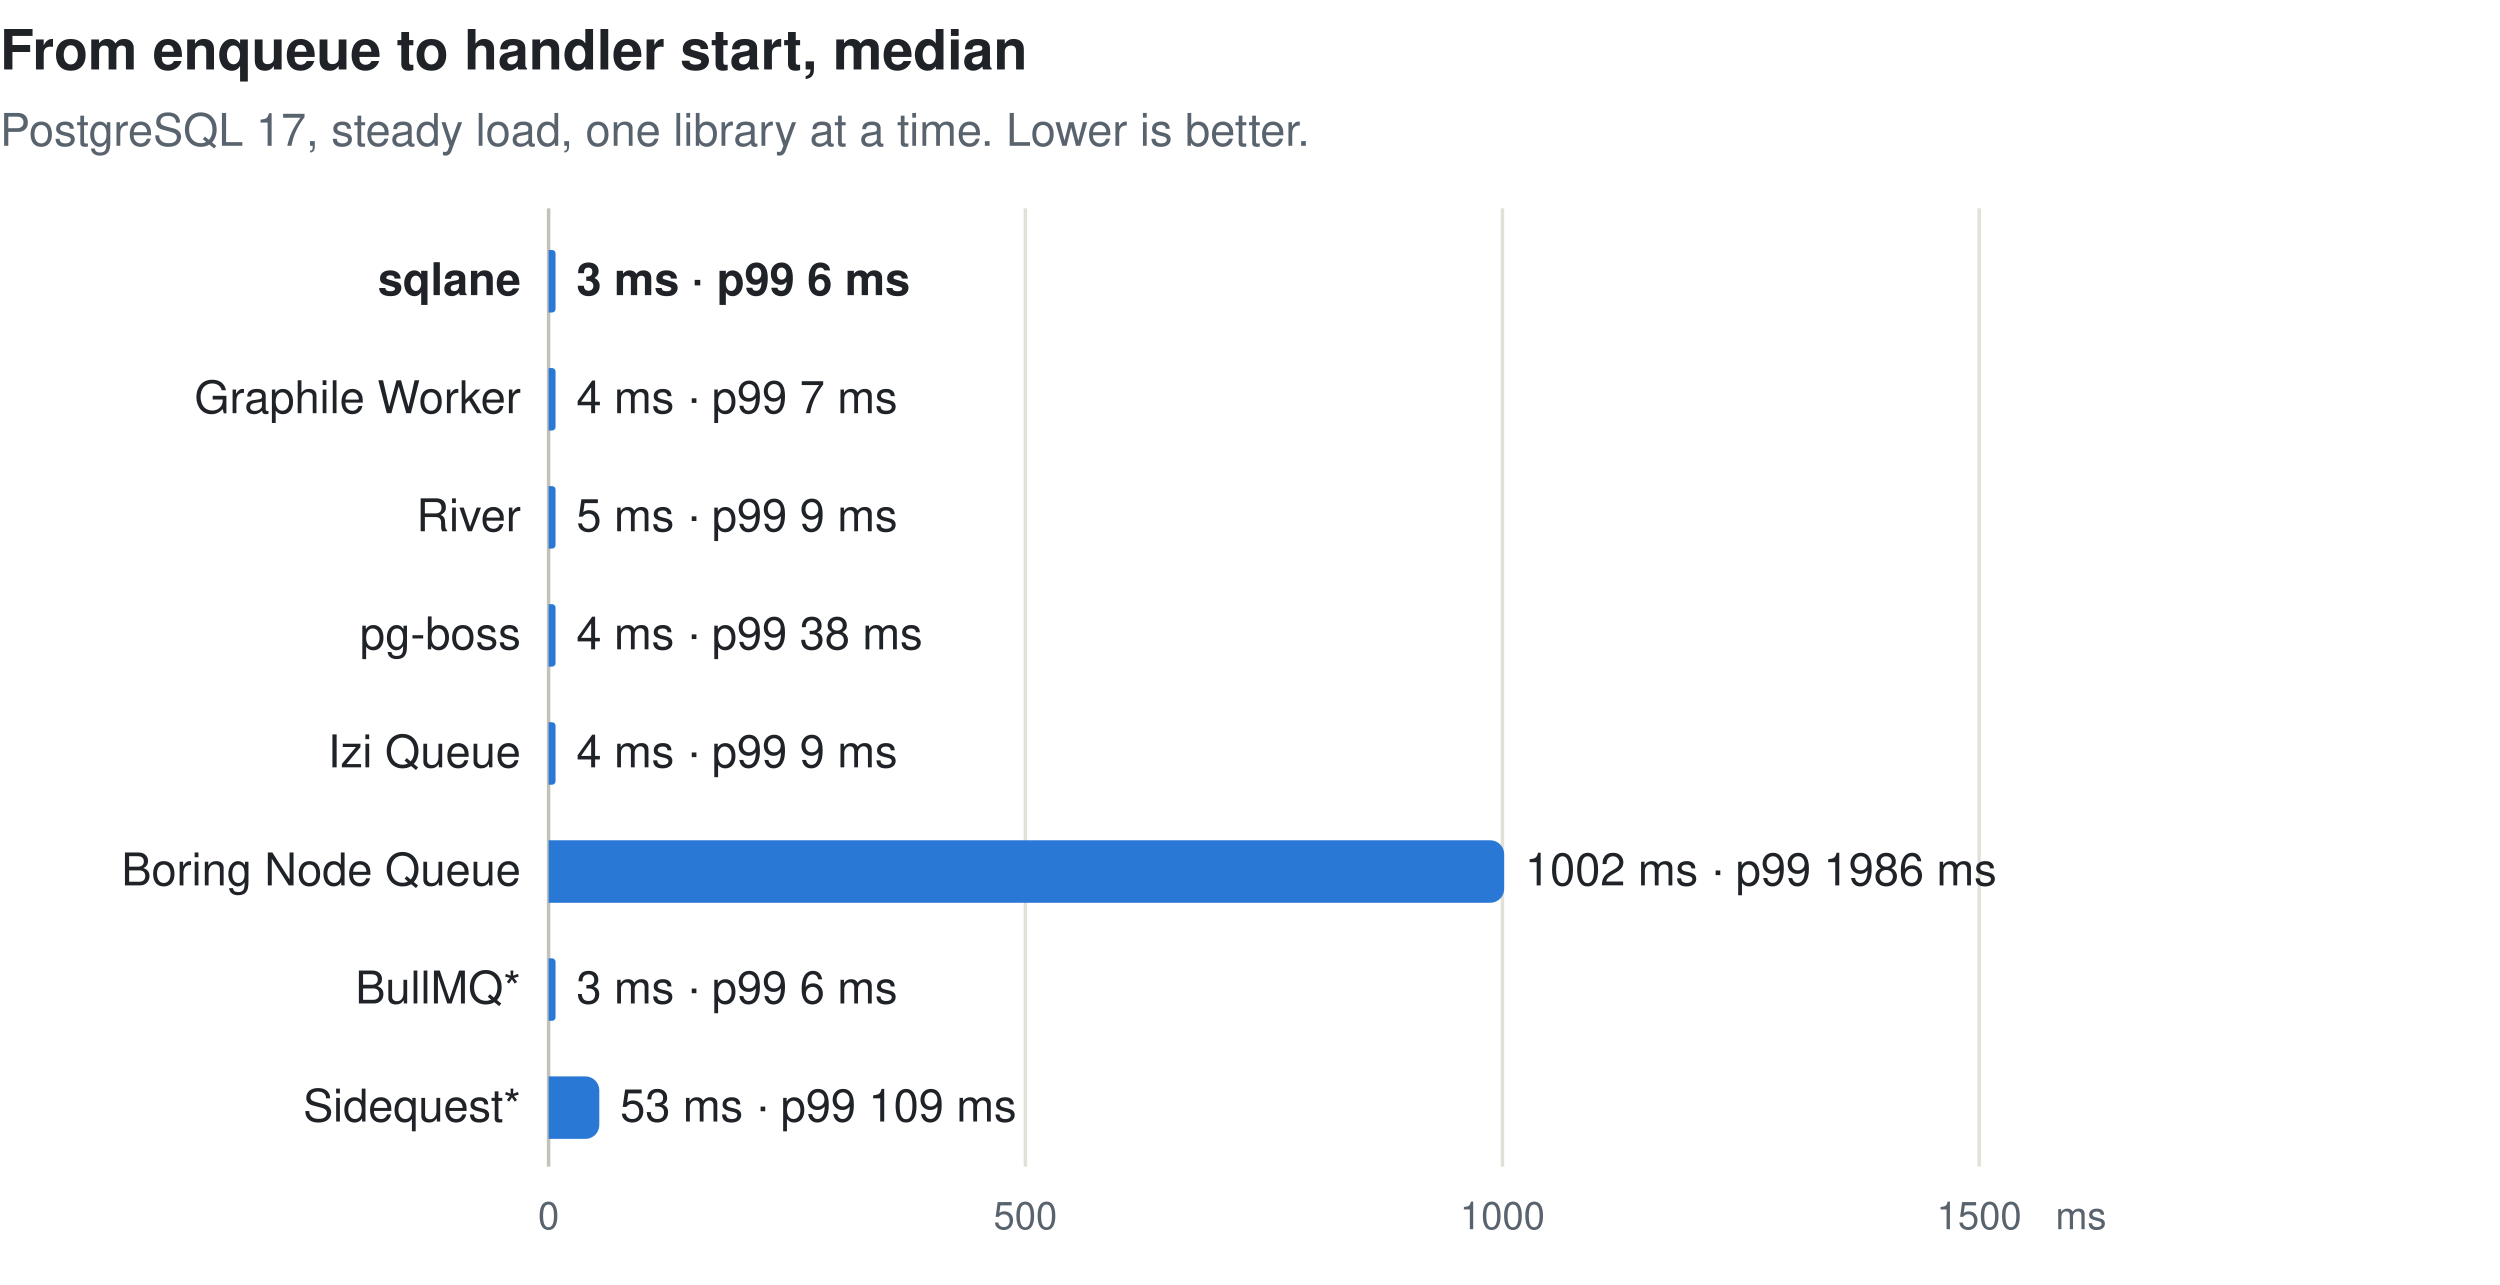
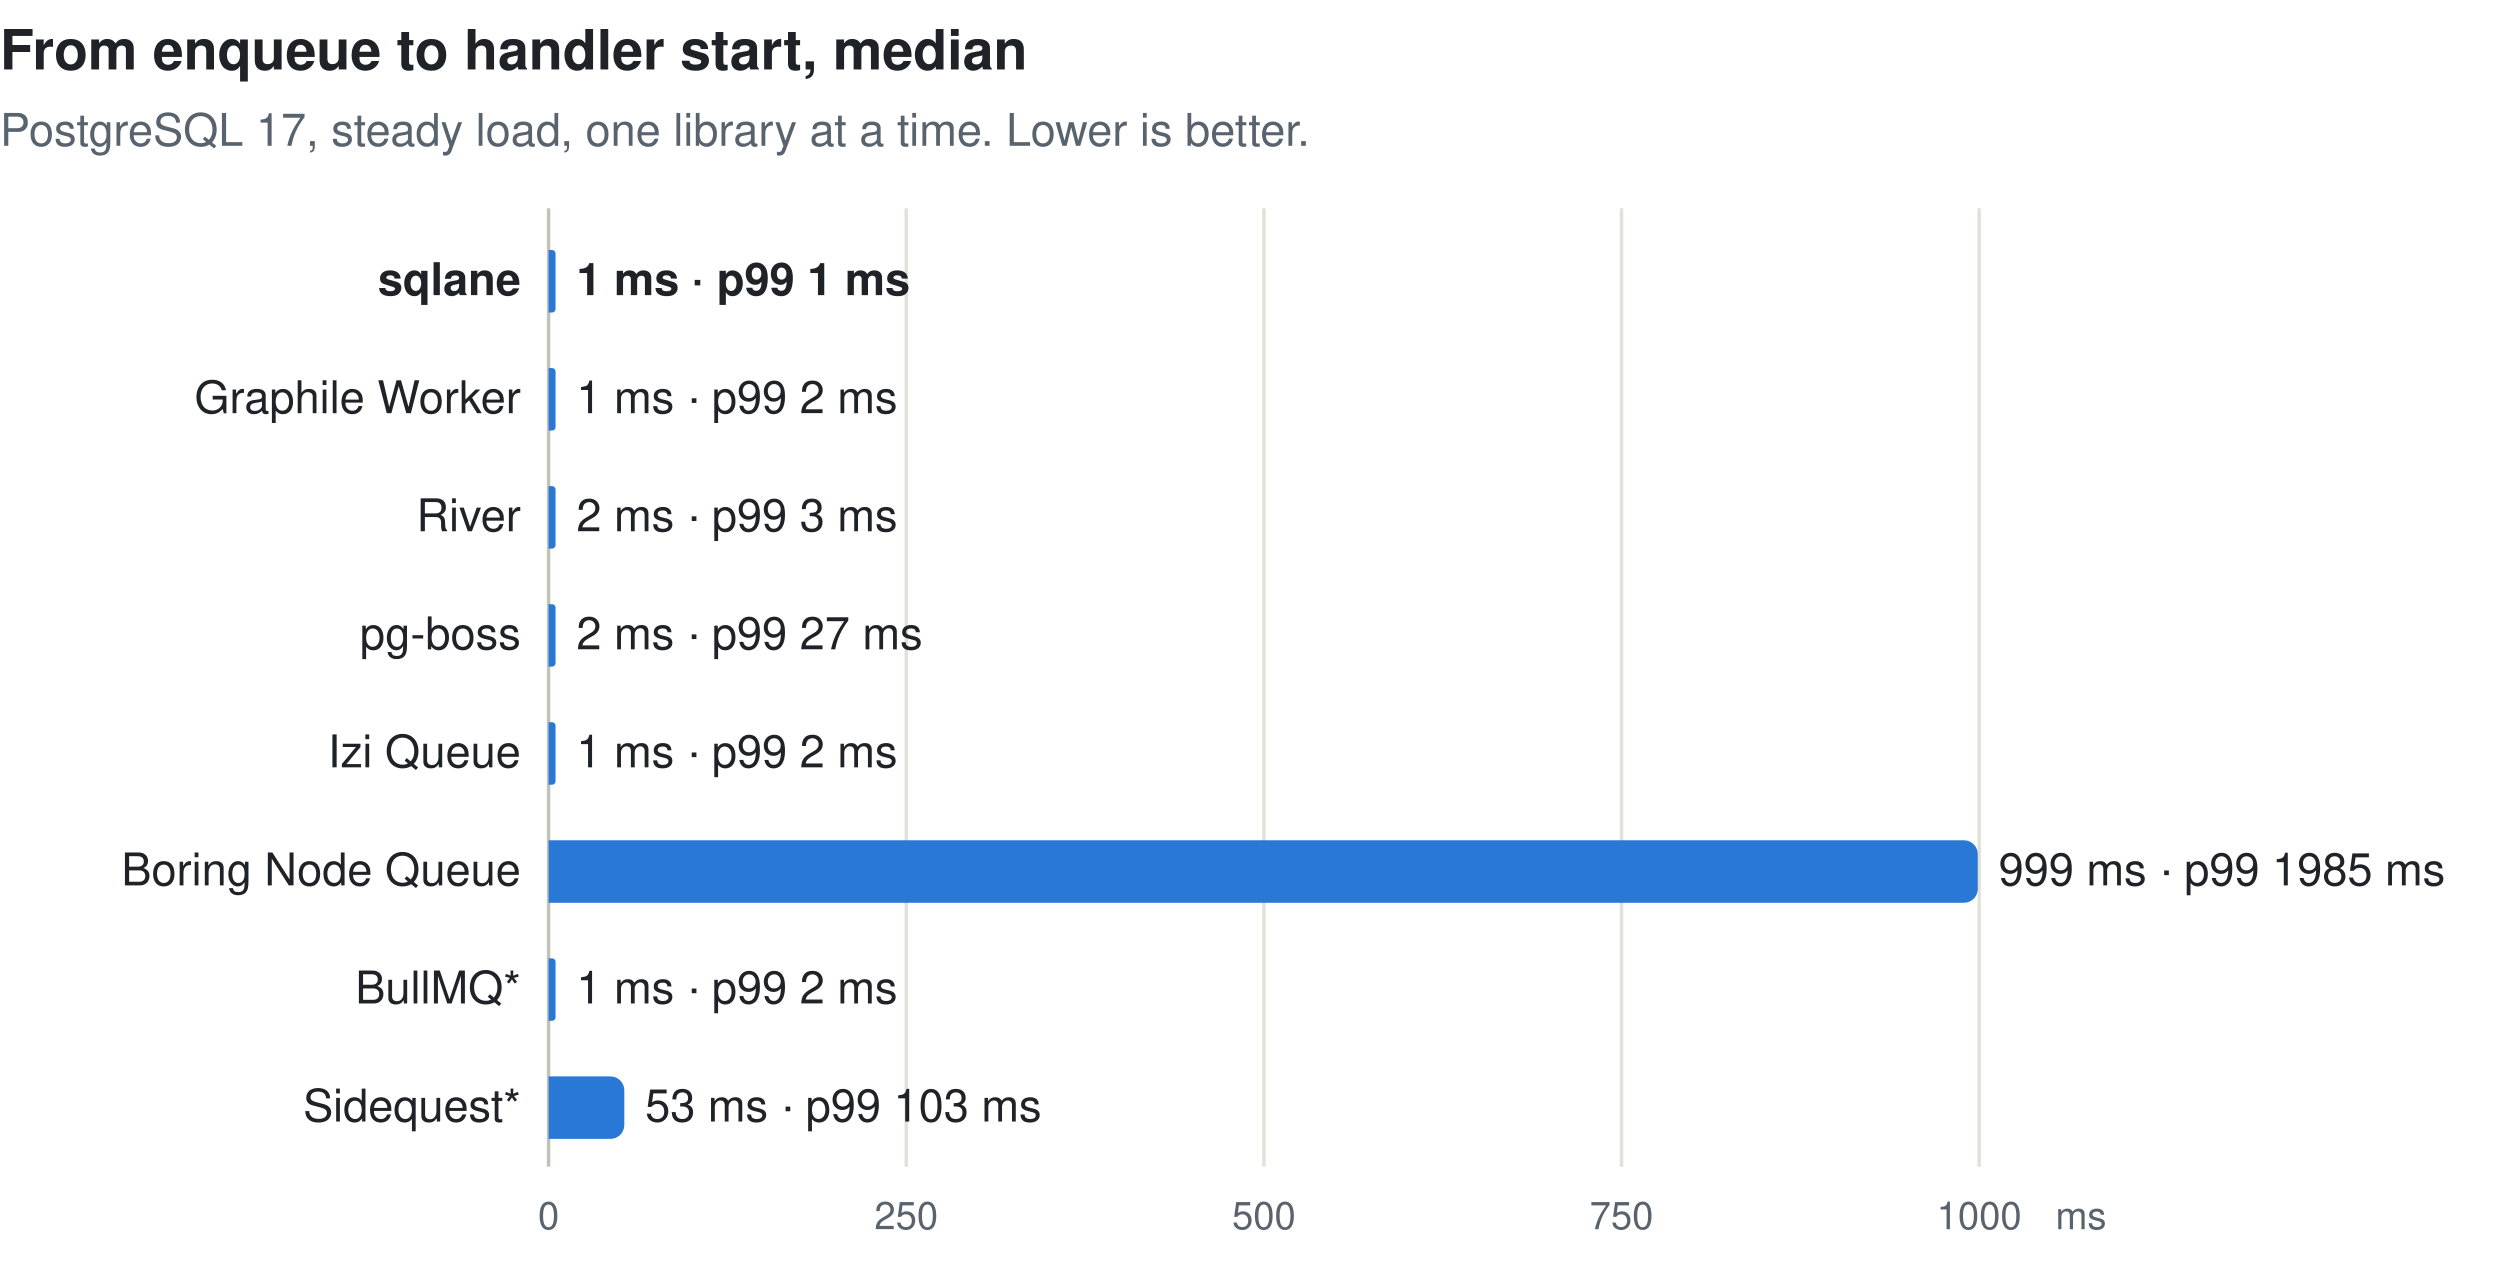
<svg xmlns="http://www.w3.org/2000/svg" width="720" height="370" viewBox="0 0 720 370" font-family="-apple-system, BlinkMacSystemFont, 'Segoe UI', Helvetica, Arial, sans-serif" role="img" aria-label="From enqueue to handler start, median">
  <text x="0" y="20" font-size="16" font-weight="600" fill="#1f2328">From enqueue to handler start, median</text>
  <text x="0" y="42" font-size="13" fill="#59636e">PostgreSQL 17, steady load, one library at a time. Lower is better.</text>
  <line x1="158.0" y1="60" x2="158.0" y2="336" stroke="#c3c2b7" />
  <text x="158.0" y="354" font-size="11" fill="#59636e" text-anchor="middle">0</text>
-   <line x1="295.3" y1="60" x2="295.3" y2="336" stroke="#e1e0d9" />
-   <text x="295.3" y="354" font-size="11" fill="#59636e" text-anchor="middle">500</text>
-   <line x1="432.7" y1="60" x2="432.7" y2="336" stroke="#e1e0d9" />
-   <text x="432.7" y="354" font-size="11" fill="#59636e" text-anchor="middle">1000</text>
+   <line x1="261.0" y1="60" x2="261.0" y2="336" stroke="#e1e0d9" />
+   <text x="261.0" y="354" font-size="11" fill="#59636e" text-anchor="middle">250</text>
+   <line x1="364.0" y1="60" x2="364.0" y2="336" stroke="#e1e0d9" />
+   <text x="364.0" y="354" font-size="11" fill="#59636e" text-anchor="middle">500</text>
+   <line x1="467.0" y1="60" x2="467.0" y2="336" stroke="#e1e0d9" />
+   <text x="467.0" y="354" font-size="11" fill="#59636e" text-anchor="middle">750</text>
  <line x1="570.0" y1="60" x2="570.0" y2="336" stroke="#e1e0d9" />
-   <text x="570.0" y="354" font-size="11" fill="#59636e" text-anchor="middle">1500</text>
+   <text x="570.0" y="354" font-size="11" fill="#59636e" text-anchor="middle">1000</text>
  <text x="592" y="354" font-size="11" fill="#59636e">ms</text>
  <text x="150" y="85" font-size="13" fill="#1f2328" text-anchor="end" font-weight="600">sqlane</text>
  <path d="M158,72H159.0A1,1 0 0 1 160.0,73V89A1,1 0 0 1 159.0,90H158Z" fill="#2a78d6" />
-   <text x="166.0" y="85" font-size="13" fill="#1f2328" font-weight="600">3 ms · p99 6 ms</text>
+   <text x="166.0" y="85" font-size="13" fill="#1f2328" font-weight="600">1 ms · p99 1 ms</text>
  <text x="150" y="119" font-size="13" fill="#1f2328" text-anchor="end">Graphile Worker</text>
  <path d="M158,106H159.0A1,1 0 0 1 160.0,107V123A1,1 0 0 1 159.0,124H158Z" fill="#2a78d6" />
-   <text x="166.0" y="119" font-size="13" fill="#1f2328">4 ms · p99 7 ms</text>
+   <text x="166.0" y="119" font-size="13" fill="#1f2328">1 ms · p99 2 ms</text>
  <text x="150" y="153" font-size="13" fill="#1f2328" text-anchor="end">River</text>
  <path d="M158,140H159.0A1,1 0 0 1 160.0,141V157A1,1 0 0 1 159.0,158H158Z" fill="#2a78d6" />
-   <text x="166.0" y="153" font-size="13" fill="#1f2328">5 ms · p99 9 ms</text>
+   <text x="166.0" y="153" font-size="13" fill="#1f2328">2 ms · p99 3 ms</text>
  <text x="150" y="187" font-size="13" fill="#1f2328" text-anchor="end">pg-boss</text>
  <path d="M158,174H159.0A1,1 0 0 1 160.0,175V191A1,1 0 0 1 159.0,192H158Z" fill="#2a78d6" />
-   <text x="166.0" y="187" font-size="13" fill="#1f2328">4 ms · p99 38 ms</text>
+   <text x="166.0" y="187" font-size="13" fill="#1f2328">2 ms · p99 27 ms</text>
  <text x="150" y="221" font-size="13" fill="#1f2328" text-anchor="end">Izi Queue</text>
  <path d="M158,208H159.0A1,1 0 0 1 160.0,209V225A1,1 0 0 1 159.0,226H158Z" fill="#2a78d6" />
-   <text x="166.0" y="221" font-size="13" fill="#1f2328">4 ms · p99 9 ms</text>
+   <text x="166.0" y="221" font-size="13" fill="#1f2328">1 ms · p99 2 ms</text>
  <text x="150" y="255" font-size="13" fill="#1f2328" text-anchor="end">Boring Node Queue</text>
-   <path d="M158,242H429.2A4,4 0 0 1 433.2,246V256A4,4 0 0 1 429.2,260H158Z" fill="#2a78d6" />
-   <text x="439.2" y="255" font-size="13" fill="#1f2328">1002 ms · p99 1986 ms</text>
+   <path d="M158,242H565.6A4,4 0 0 1 569.6,246V256A4,4 0 0 1 565.6,260H158Z" fill="#2a78d6" />
+   <text x="575.6" y="255" font-size="13" fill="#1f2328">999 ms · p99 1985 ms</text>
  <text x="150" y="289" font-size="13" fill="#1f2328" text-anchor="end">BullMQ*</text>
  <path d="M158,276H159.0A1,1 0 0 1 160.0,277V293A1,1 0 0 1 159.0,294H158Z" fill="#2a78d6" />
-   <text x="166.0" y="289" font-size="13" fill="#1f2328">3 ms · p99 6 ms</text>
+   <text x="166.0" y="289" font-size="13" fill="#1f2328">1 ms · p99 2 ms</text>
  <text x="150" y="323" font-size="13" fill="#1f2328" text-anchor="end">Sidequest*</text>
-   <path d="M158,310H168.6A4,4 0 0 1 172.6,314V324A4,4 0 0 1 168.6,328H158Z" fill="#2a78d6" />
-   <text x="178.6" y="323" font-size="13" fill="#1f2328">53 ms · p99 109 ms</text>
+   <path d="M158,310H175.8A4,4 0 0 1 179.8,314V324A4,4 0 0 1 175.8,328H158Z" fill="#2a78d6" />
+   <text x="185.8" y="323" font-size="13" fill="#1f2328">53 ms · p99 103 ms</text>
</svg>
